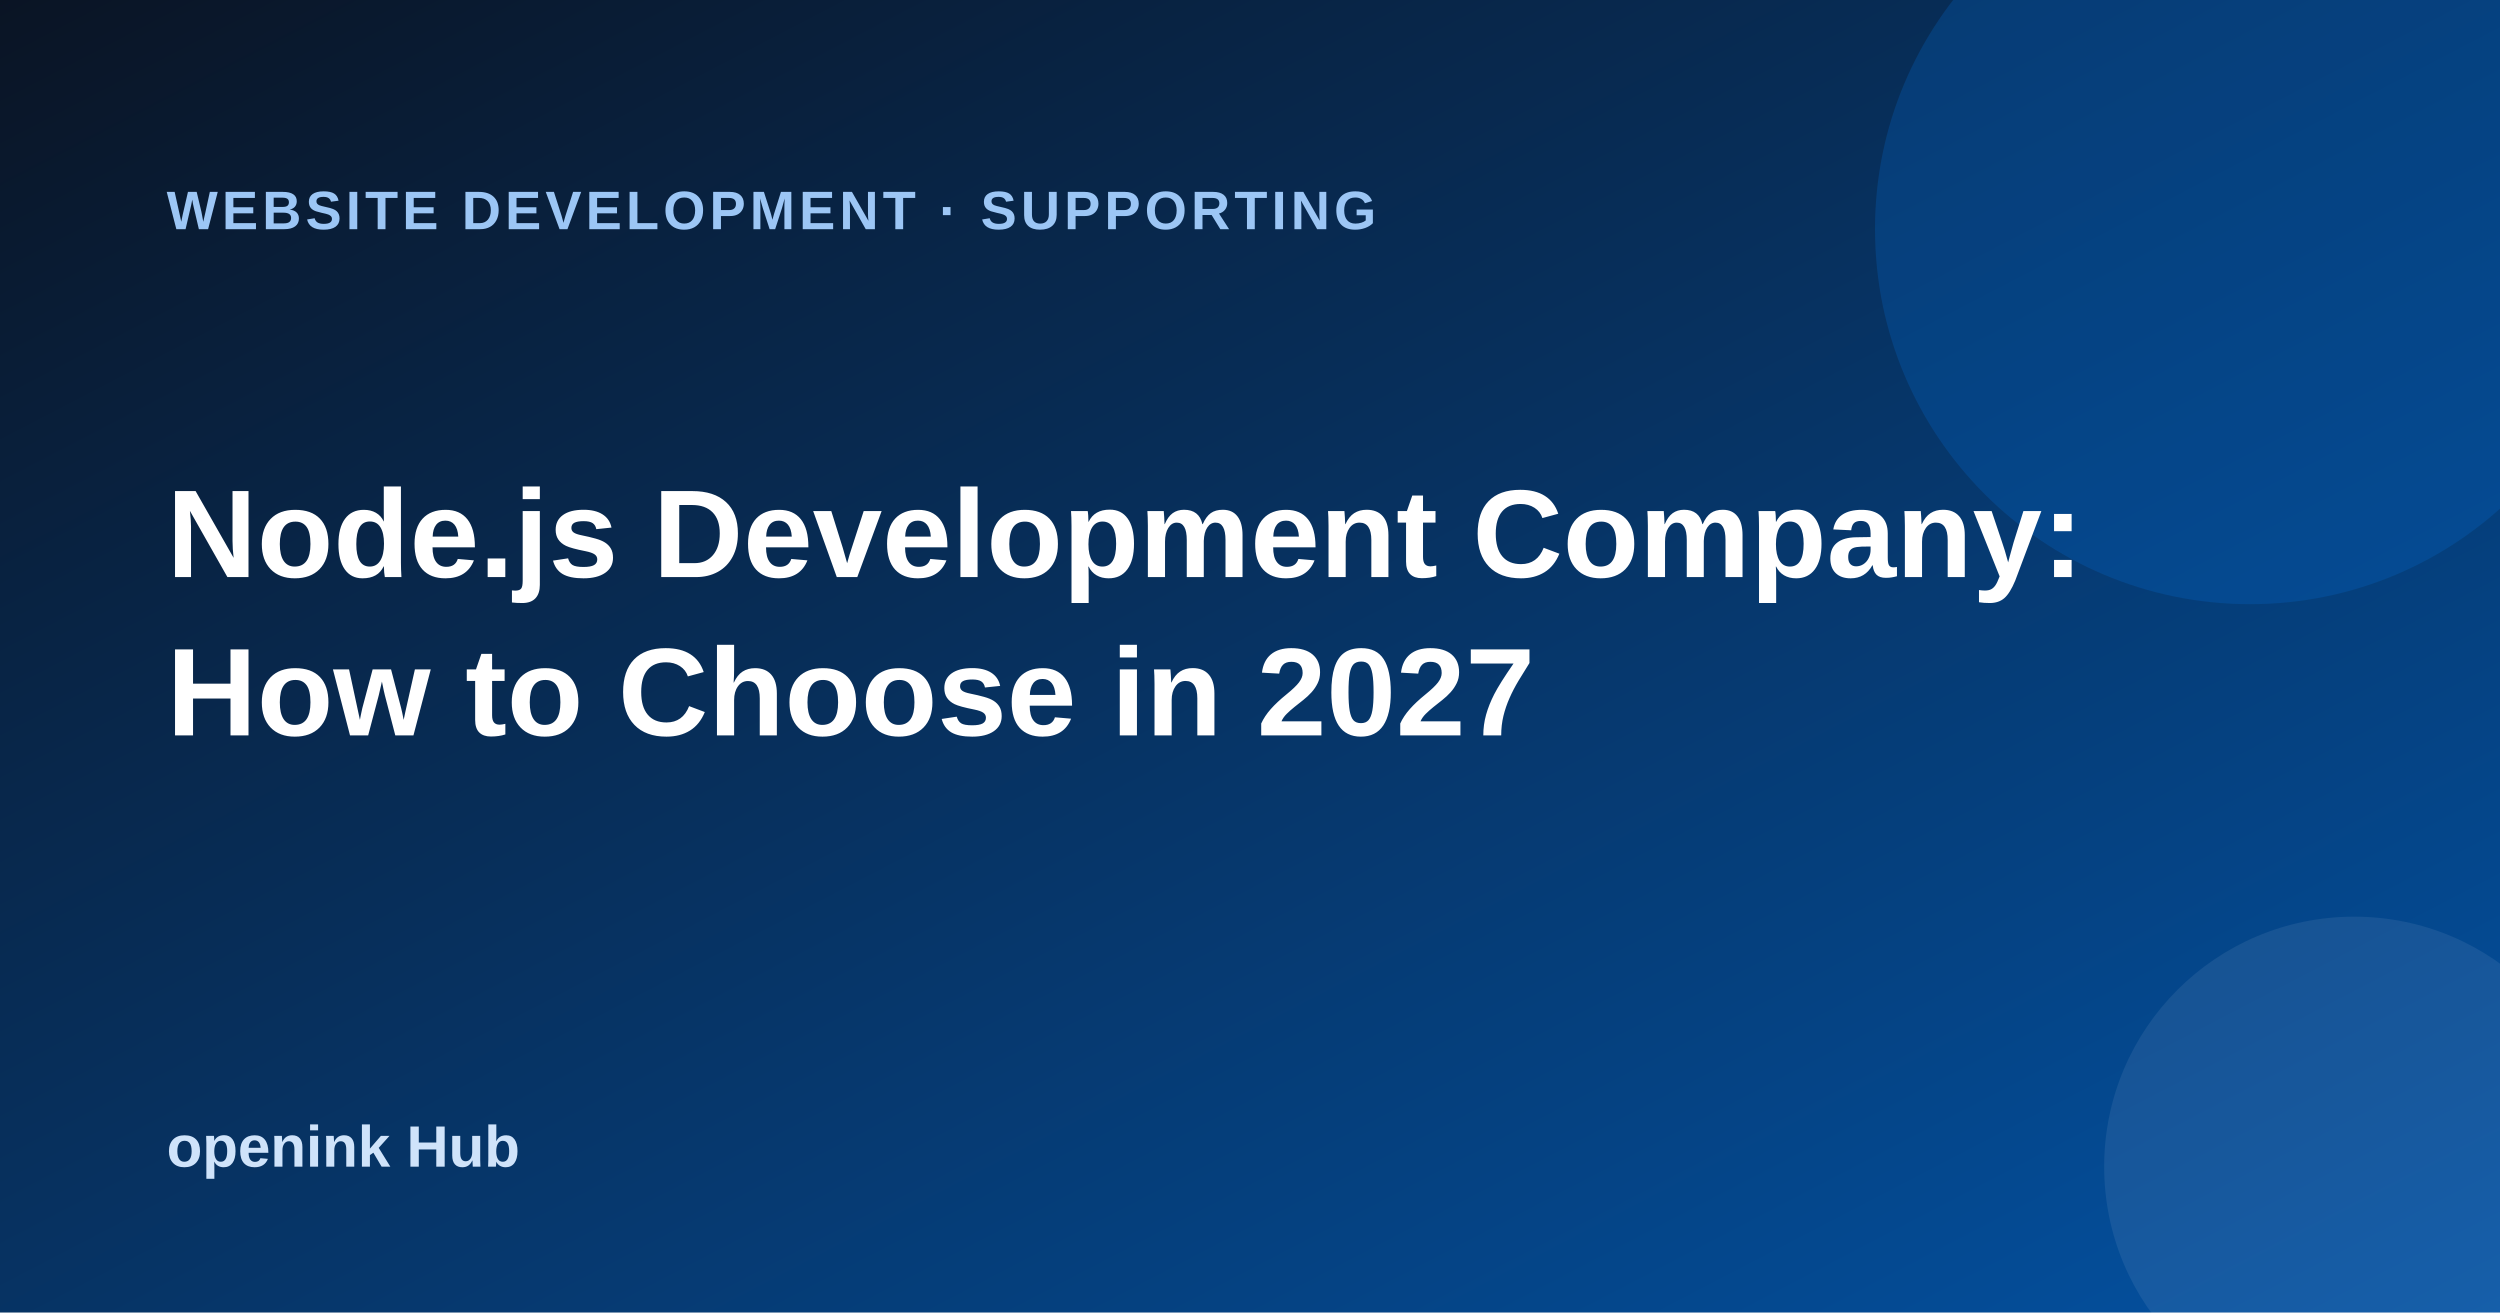
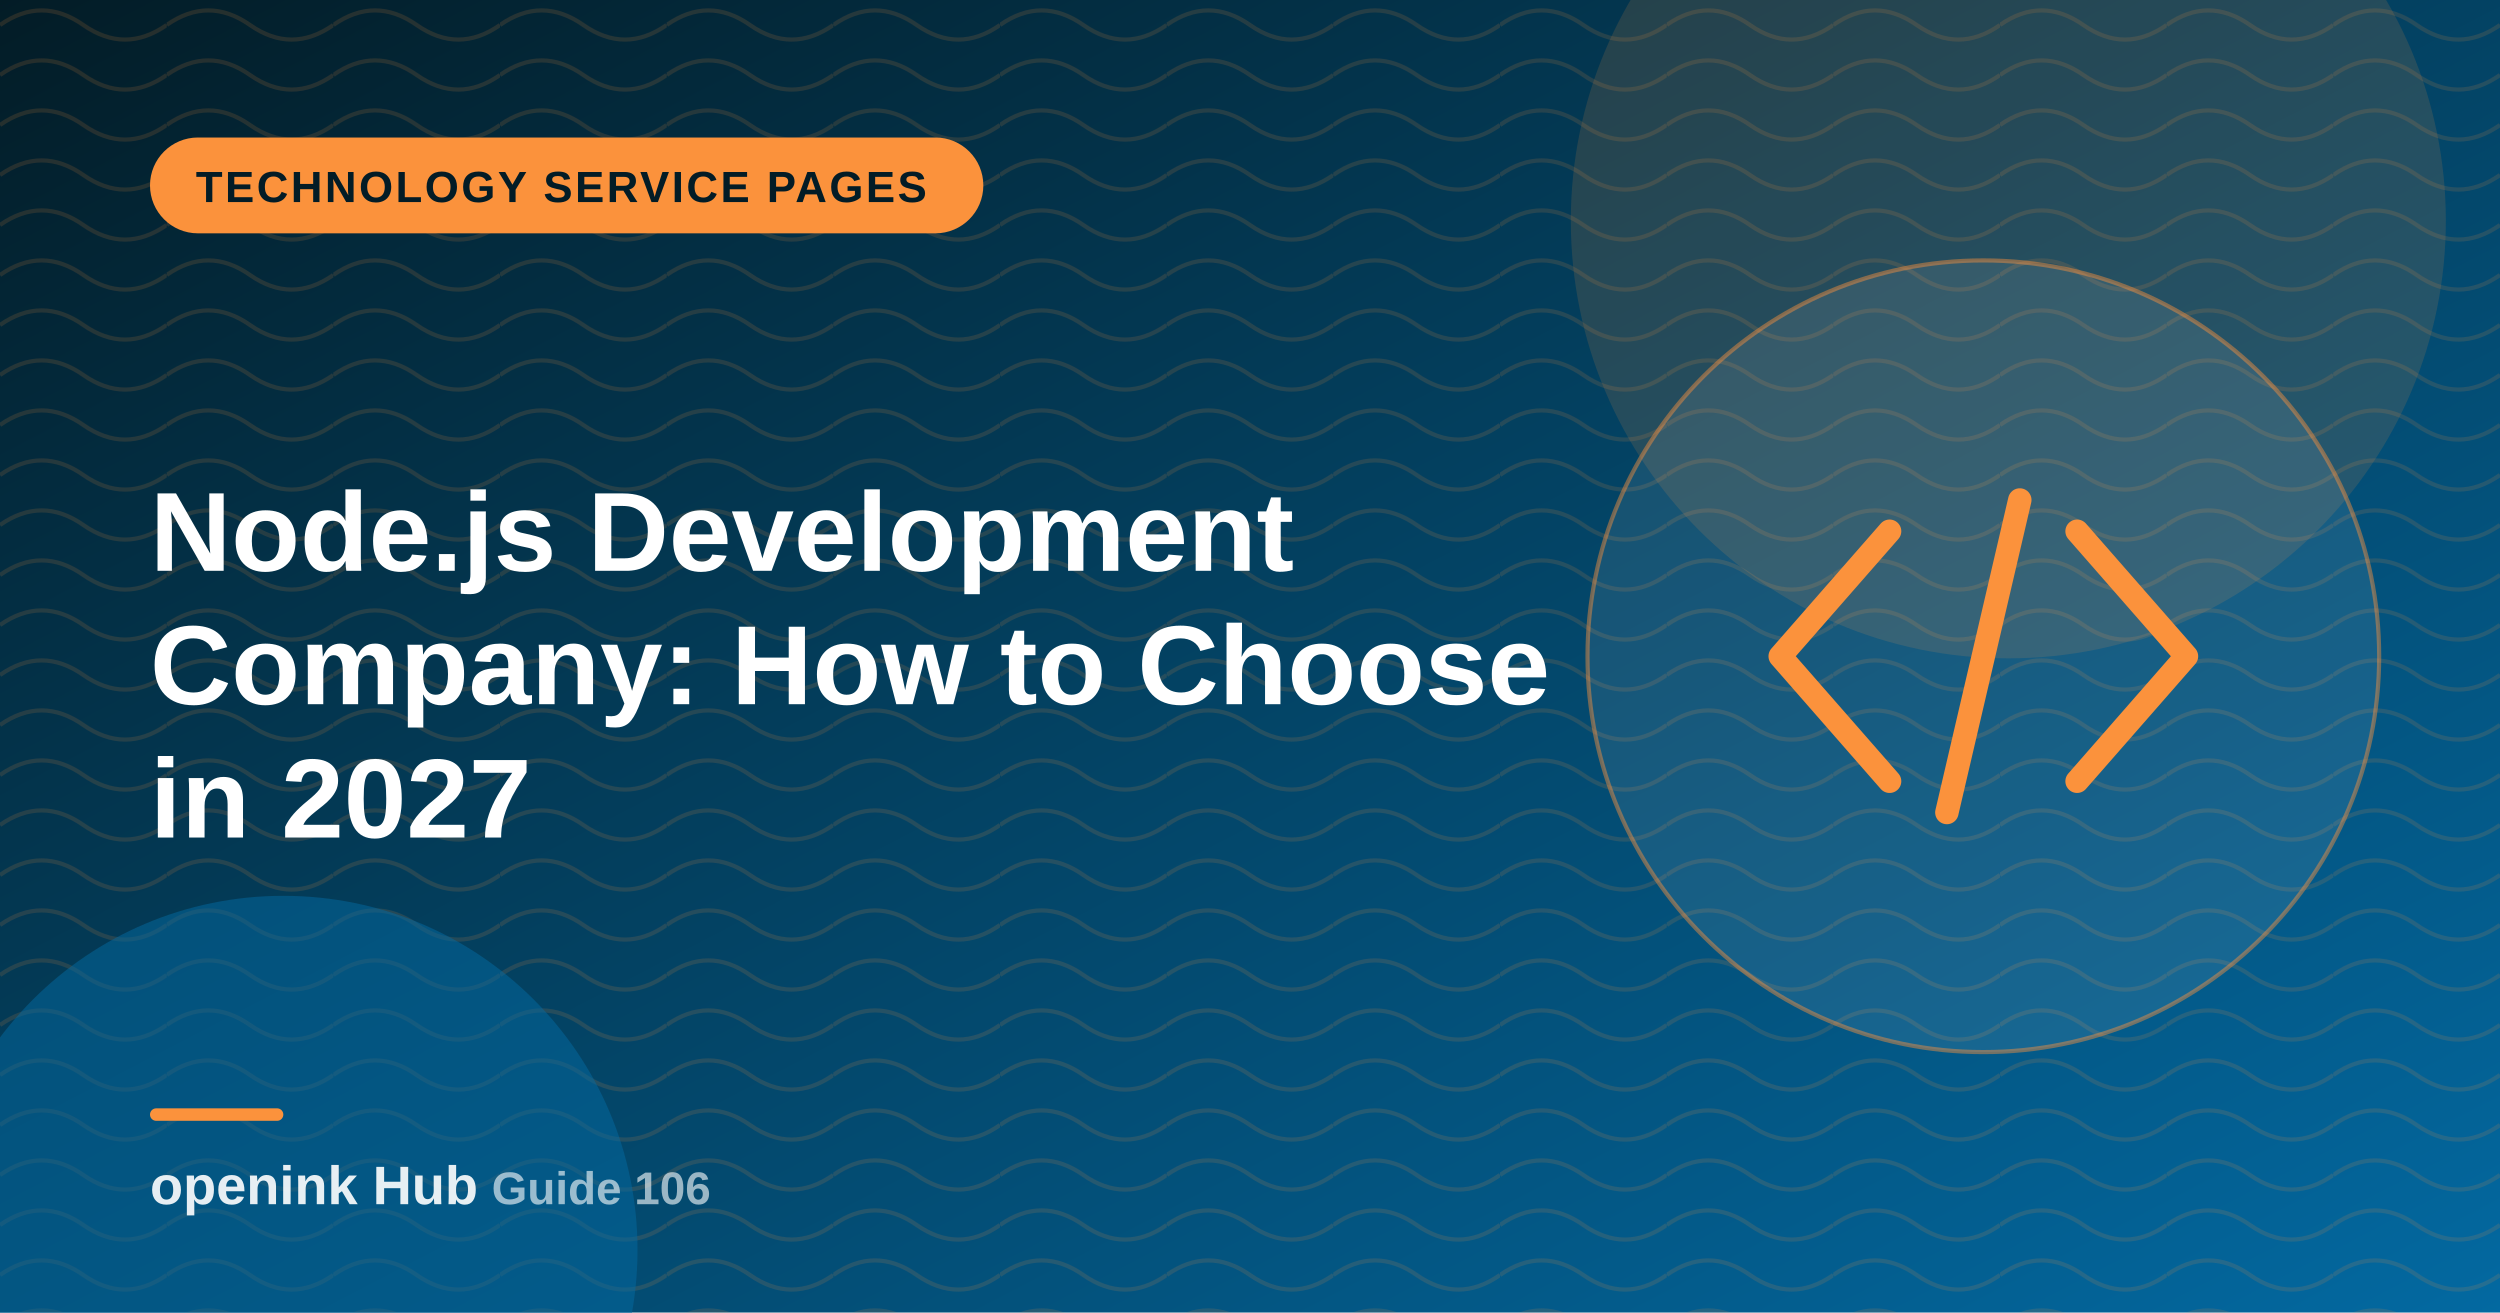
<svg xmlns="http://www.w3.org/2000/svg" width="1200" height="630" viewBox="0 0 1200 630" role="img" aria-label="Node.js Development Company: How to Choose in 2027">
  <defs>
    <linearGradient id="g" x1="0" y1="0" x2="1" y2="1">
-       <stop offset="0" stop-color="#0a1424" />
-       <stop offset="1" stop-color="#0352a3" />
+       <stop offset="0" stop-color="#031c26" />
+       <stop offset="1" stop-color="#0369a1" />
    </linearGradient>
+     <pattern id="p" width="80" height="24" patternUnits="userSpaceOnUse">
+       <path d="M0 12q20-14 40 0t40 0" fill="none" stroke="#fb923c" stroke-width="2" />
+     </pattern>
+     <style>.ic{fill:none;stroke:#fb923c;stroke-width:9;stroke-linecap:round;stroke-linejoin:round}.ic .f{fill:#fb923c;stroke:none}</style>
  </defs>
  <rect width="1200" height="630" fill="url(#g)" />
-   <circle cx="1080" cy="110" r="180" fill="#046bd2" opacity=".25" />
-   <circle cx="1130" cy="560" r="120" fill="#eef5fd" opacity=".08" />
-   <text x="80" y="110" fill="#9cc6f5" font-family="Segoe UI,Arial,sans-serif" font-size="26" font-weight="600" letter-spacing="2">WEBSITE DEVELOPMENT · SUPPORTING</text>
-   <text x="80" y="277" fill="#fff" font-family="Segoe UI,Arial,sans-serif" font-size="60" font-weight="700">Node.js Development Company:</text>
-   <text x="80" y="353" fill="#fff" font-family="Segoe UI,Arial,sans-serif" font-size="60" font-weight="700">How to Choose in 2027</text>
-   <text x="80" y="560" fill="#cfe3fa" font-family="Segoe UI,Arial,sans-serif" font-size="28" font-weight="600">openink Hub</text>
+   <rect width="1200" height="630" fill="url(#p)" opacity=".14" />
+   <circle cx="964" cy="106" r="210" fill="#fb923c" opacity=".14" />
+   <circle cx="136" cy="600" r="170" fill="#0369a1" opacity=".5" />
+   <circle cx="952" cy="315" r="190" fill="#fff" fill-opacity=".08" stroke="#fb923c" stroke-opacity=".45" stroke-width="2" />
+   <g class="ic" transform="translate(827 190) scale(1.25)">
+     <path d="M64 52 22 100l42 48M136 52l42 48-42 48M114 40 86 160" />
+   </g>
+   <rect x="72" y="66" width="400" height="46" rx="23" fill="#fb923c" />
+   <text x="94" y="97" fill="#031c26" font-family="Segoe UI,Arial,sans-serif" font-size="21" font-weight="700" letter-spacing="1.2">TECHNOLOGY SERVICE PAGES</text>
+   <text x="72" y="274" fill="#fff" font-family="Segoe UI,Arial,sans-serif" font-size="54" font-weight="800">Node.js Development</text>
+   <text x="72" y="338" fill="#fff" font-family="Segoe UI,Arial,sans-serif" font-size="54" font-weight="800">Company: How to Choose</text>
+   <text x="72" y="402" fill="#fff" font-family="Segoe UI,Arial,sans-serif" font-size="54" font-weight="800">in 2027</text>
+   <rect x="72" y="532" width="64" height="6" rx="3" fill="#fb923c" />
+   <text x="72" y="578" fill="#fff" fill-opacity=".9" font-family="Segoe UI,Arial,sans-serif" font-size="26" font-weight="700">openink Hub</text>
+   <text x="236" y="578" fill="#fff" fill-opacity=".6" font-family="Segoe UI,Arial,sans-serif" font-size="22" font-weight="600">Guide 106</text>
</svg>
